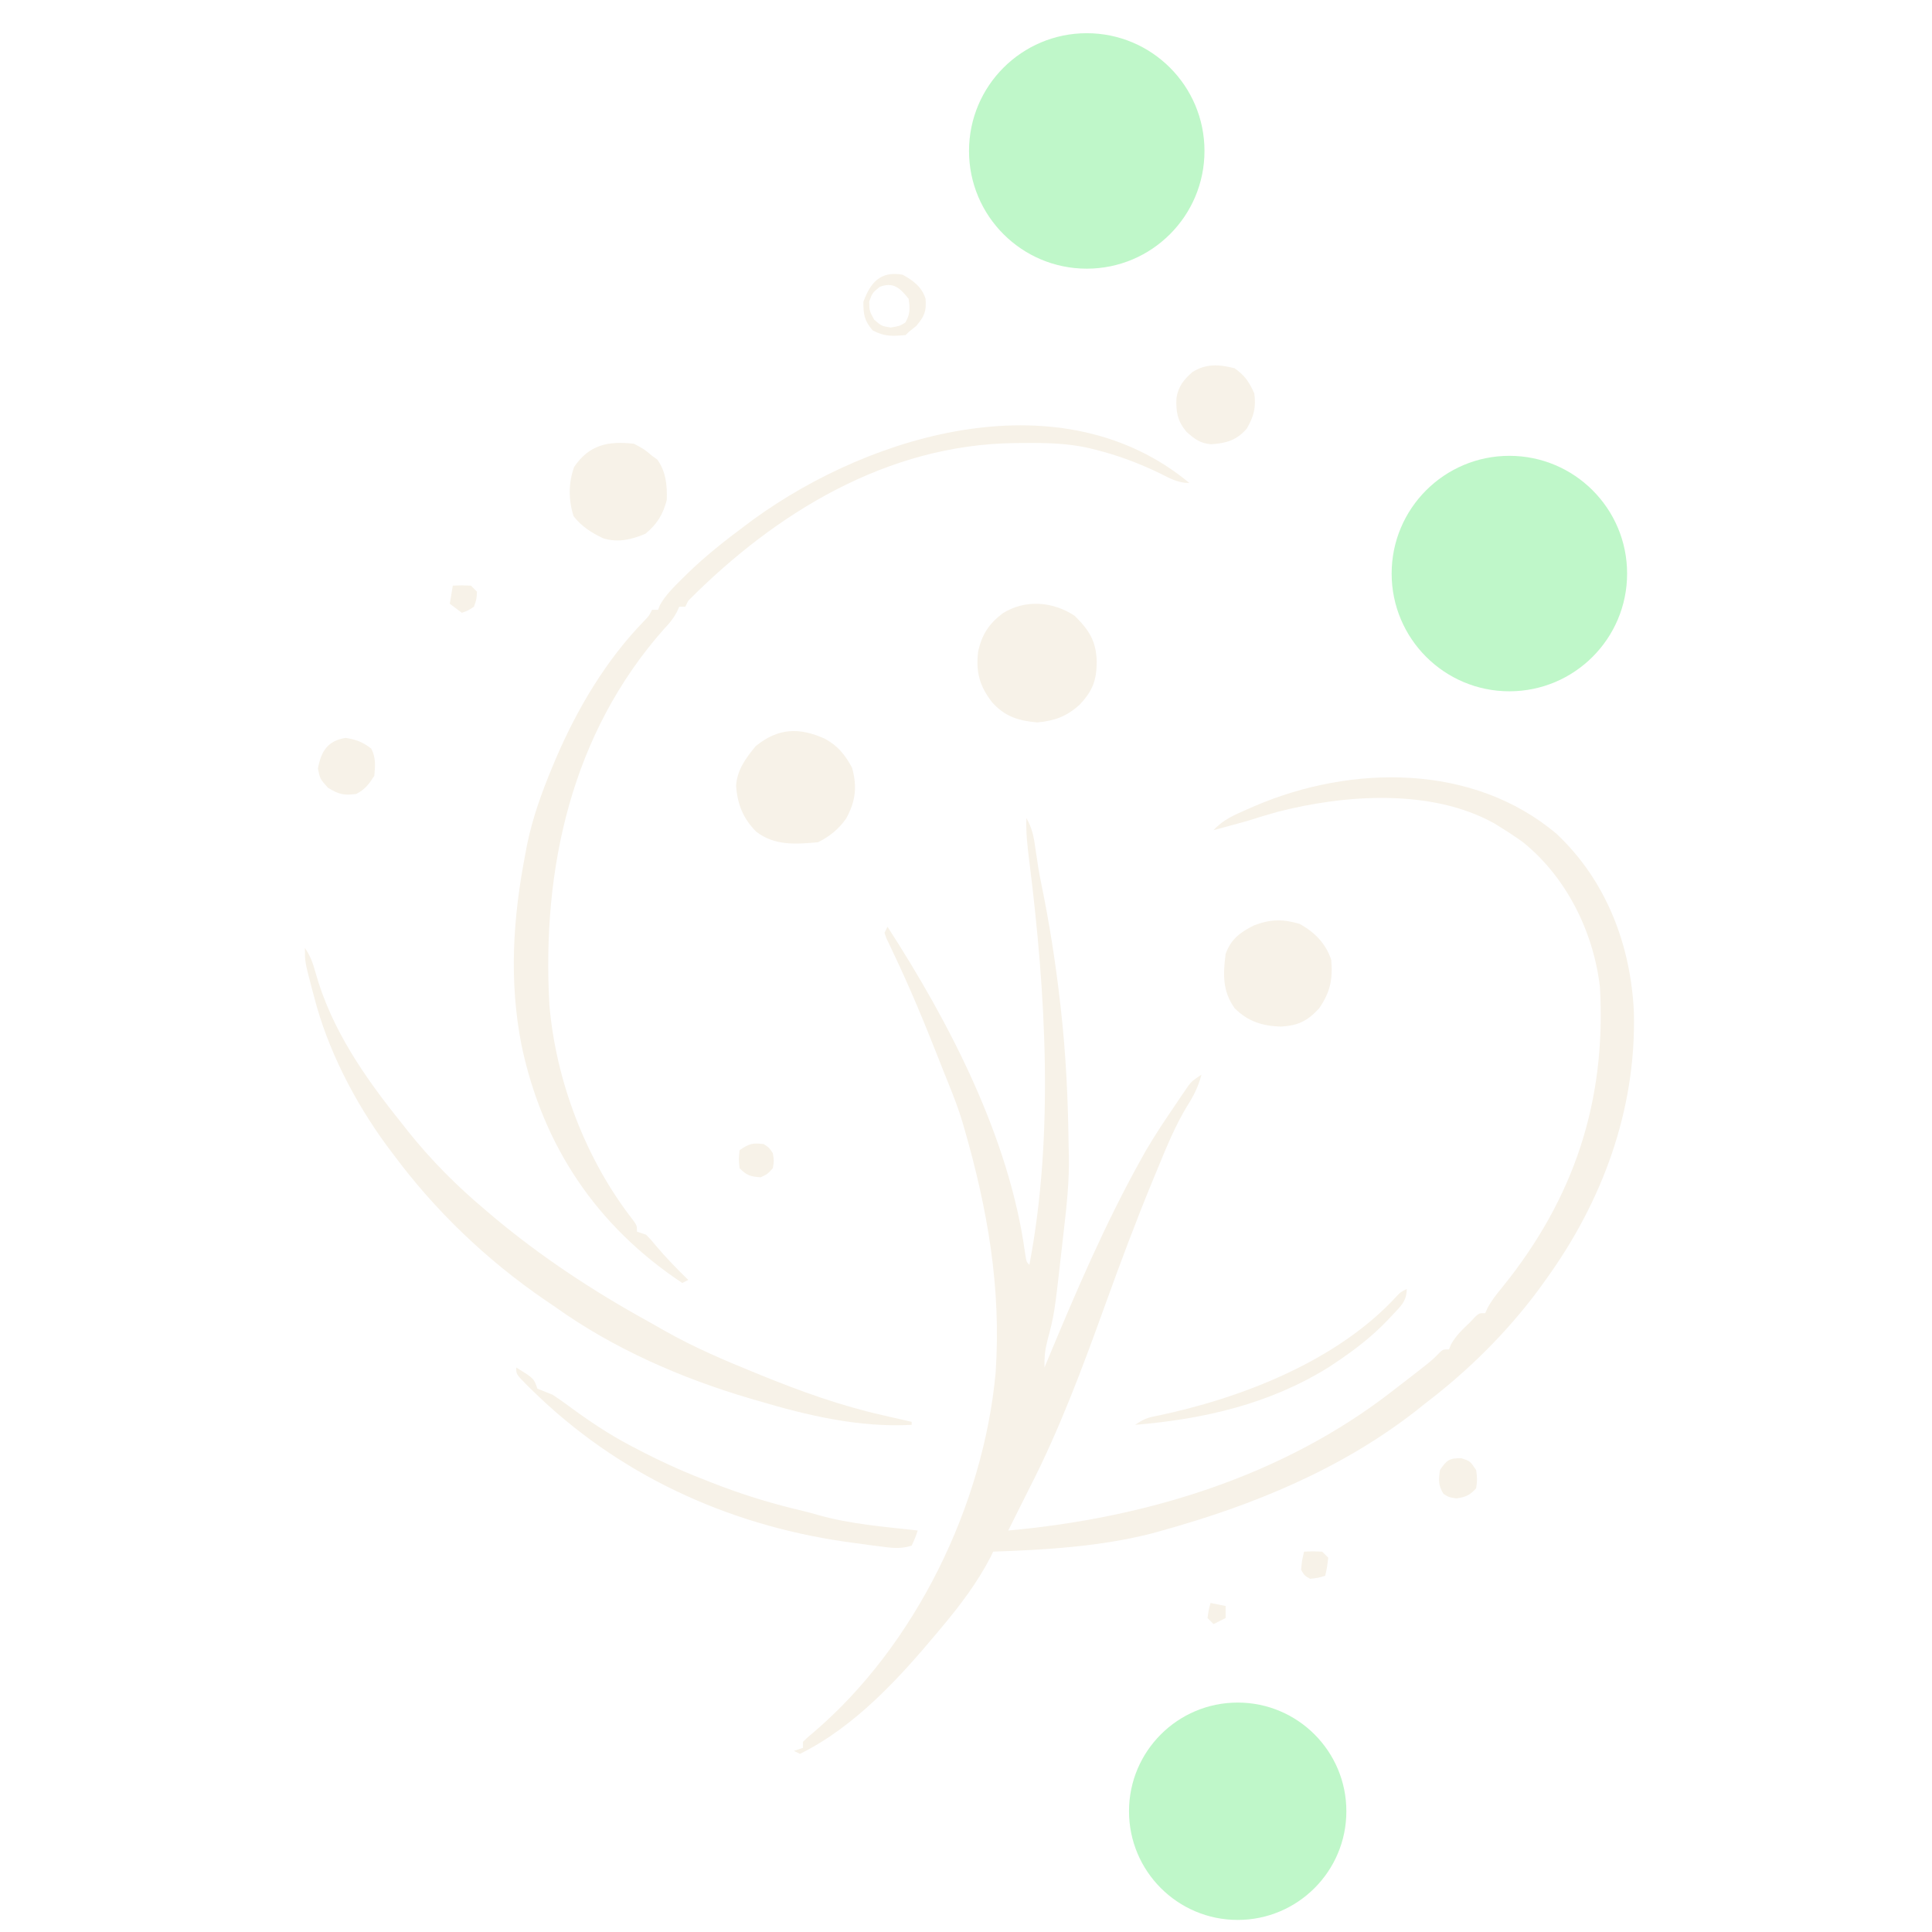
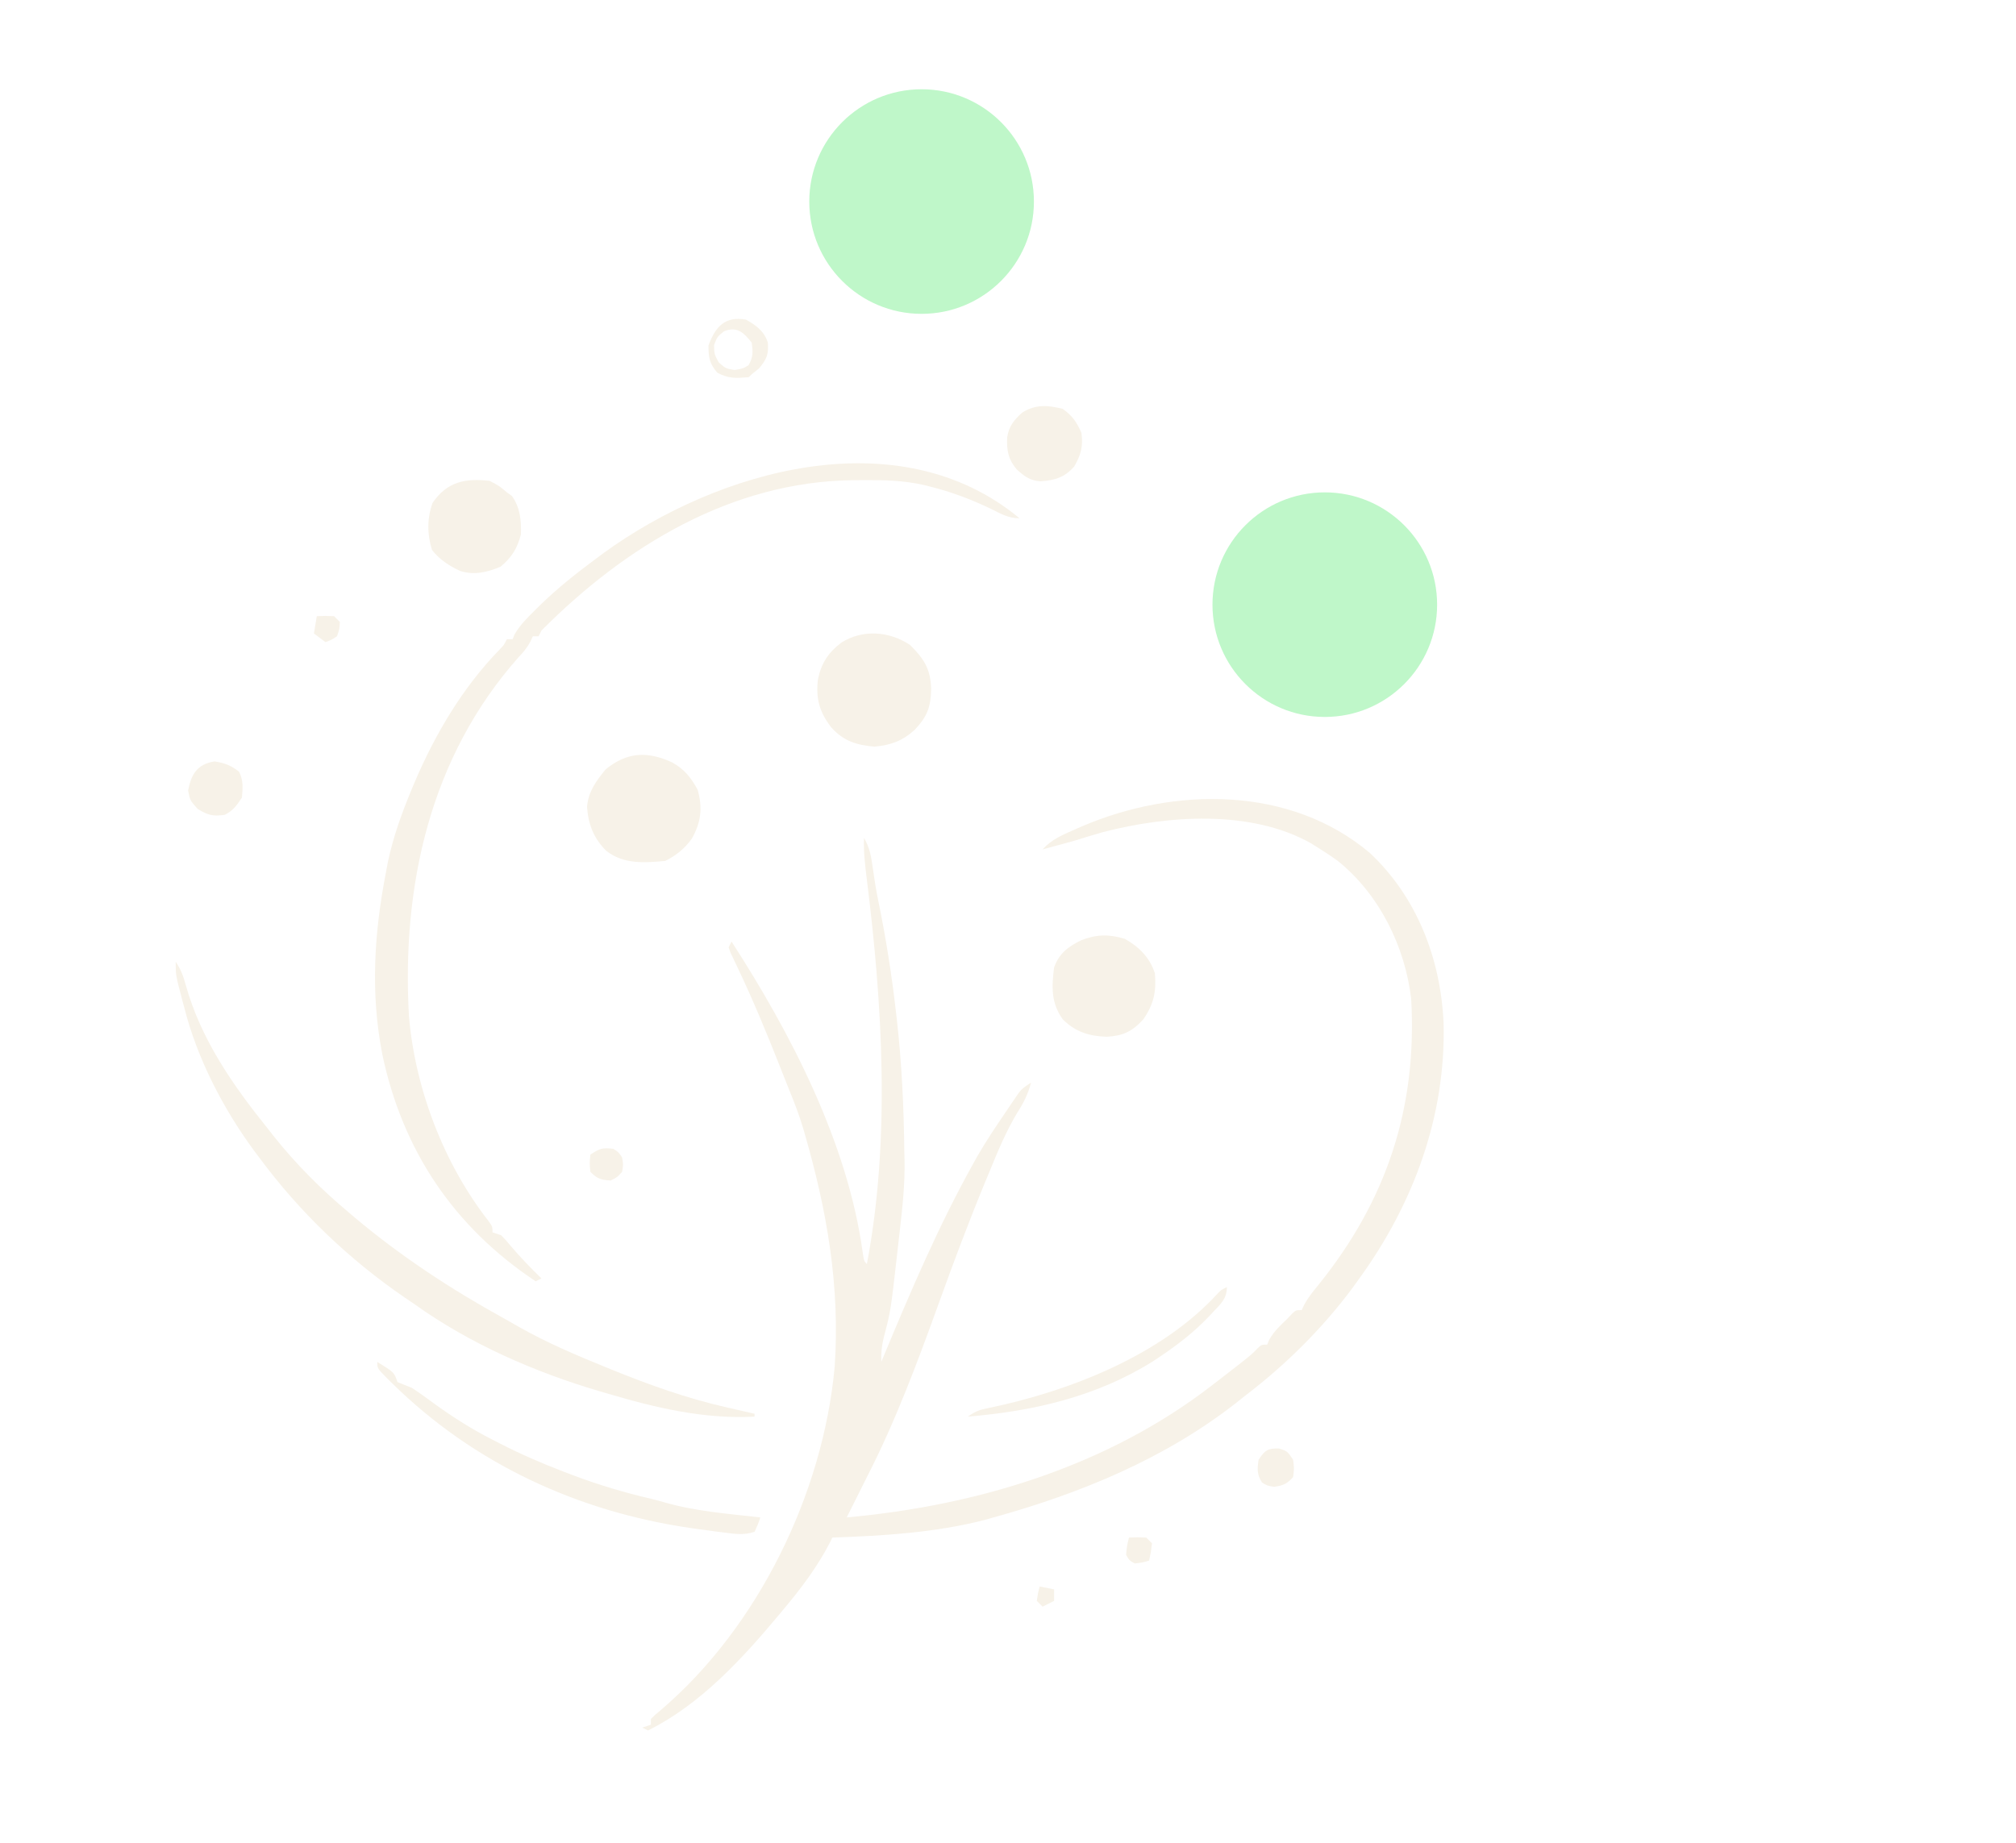
- <svg xmlns="http://www.w3.org/2000/svg" viewBox="-7 2 64 64" role="img" aria-labelledby="loreai-dark-title loreai-dark-desc">
+ <svg xmlns="http://www.w3.org/2000/svg" viewBox="-3 0 70 64" role="img" aria-labelledby="loreai-dark-title loreai-dark-desc">
  <g transform="translate(0 8) scale(0.1)">
    <path d="M0 0 C3.503 1.924 6.408 4.078 7.617 8.004 C7.885 12.149 7.28 13.663 4.562 16.938 C3.717 17.618 2.871 18.299 2 19 C1.67 19.33 1.34 19.66 1 20 C-3.474 20.373 -5.954 20.556 -9.938 18.438 C-12.668 15.21 -13 13.207 -13 9 C-10.612 2.463 -7.255 -1.28 0 0 Z M-7.625 4.062 C-10 6 -10 6 -11.062 8.875 C-11 12 -11 12 -9.438 14.875 C-7 17 -7 17 -3.938 17.5 C-1 17 -1 17 0.875 15.875 C2.555 13.076 2.457 11.202 2 8 C-0.77 4.466 -3.114 2.236 -7.625 4.062 Z " fill="#f7f2e8" transform="translate(229,31)" />
    <path d="M0 0 C3.441 2.489 4.754 4.458 6.5 8.312 C7.136 13.001 6.342 15.934 4 20 C0.616 23.881 -2.801 24.816 -7.785 25.164 C-11.412 24.895 -13.354 23.394 -16 21 C-18.967 17.439 -19.476 14.426 -19.289 9.926 C-18.708 6.055 -16.877 3.767 -14 1.25 C-9.386 -1.634 -5.111 -1.294 0 0 Z " fill="#f7f2e8" transform="translate(339,62)" />
    <path d="M0 0 C-3.854 0 -6.505 -1.574 -9.875 -3.25 C-16.733 -6.55 -23.599 -9.148 -31 -11 C-31.708 -11.178 -32.416 -11.356 -33.145 -11.54 C-40.196 -13.147 -47.038 -13.309 -54.25 -13.25 C-55.449 -13.243 -56.649 -13.235 -57.884 -13.227 C-100.03 -12.715 -136.919 9.717 -166 39 C-166.165 39.33 -166.165 39.33 -167 41 C-167.66 41 -168.32 41 -169 41 C-169.269 41.593 -169.539 42.186 -169.816 42.797 C-171 45 -172.217 46.45 -173.938 48.25 C-204.728 82.937 -214.56 127.795 -212 173 C-209.835 198.132 -199.918 224.211 -184.301 244.172 C-183 246 -183 246 -183 248 C-182.01 248.33 -181.02 248.66 -180 249 C-178.422 250.602 -178.422 250.602 -176.75 252.625 C-173.359 256.631 -169.761 260.342 -166 264 C-166.66 264.33 -167.32 264.66 -168 265 C-196.374 246.155 -214.232 219.575 -221.25 186.188 C-225.411 164.907 -224.092 144.167 -220 123 C-219.785 121.858 -219.569 120.716 -219.348 119.539 C-217.498 110.673 -214.479 102.334 -211 94 C-210.694 93.265 -210.387 92.53 -210.071 91.773 C-202.936 75.02 -193.342 58.742 -180.574 45.645 C-179 44 -179 44 -178 42 C-177.34 42 -176.68 42 -176 42 C-175.789 41.465 -175.577 40.93 -175.359 40.379 C-173.478 37.087 -170.924 34.585 -168.25 31.938 C-167.964 31.653 -167.964 31.653 -166.514 30.212 C-160.419 24.267 -153.838 19.059 -147 14 C-146.569 13.677 -146.569 13.677 -144.387 12.043 C-104.602 -16.803 -41.936 -34.782 0 0 Z " fill="#f7f2e8" transform="translate(324,100)" />
    <path d="M0 0 C3.438 1.812 3.438 1.812 6 4 C6.577 4.412 7.155 4.825 7.75 5.25 C10.627 9.278 11.04 13.839 10.875 18.625 C9.626 23.442 7.649 26.634 3.812 29.812 C-0.804 31.762 -5.323 32.839 -10.219 31.305 C-14.07 29.48 -17.348 27.395 -20 24 C-21.71 18.559 -21.731 13.04 -19.812 7.688 C-14.818 0.281 -8.442 -0.973 0 0 Z " fill="#f7f2e8" transform="translate(140,87)" />
    <path d="M0 0 C2.875 -0.125 2.875 -0.125 6 0 C6.66 0.66 7.32 1.32 8 2 C7.875 4.5 7.875 4.5 7 7 C4.938 8.312 4.938 8.312 3 9 C1.68 8.01 0.36 7.02 -1 6 C-0.67 4.02 -0.34 2.04 0 0 Z " fill="#f7f2e8" transform="translate(80,134)" />
    <path d="M0 0 C2.102 0.664 2.102 0.664 4.227 3.289 C5.255 7.257 5.217 9.722 4.102 13.664 C2.297 15.902 1.003 16.499 -1.801 17.012 C-3.978 17.17 -5.765 17.137 -7.898 16.664 C-10.273 14.472 -11.444 12.603 -12.836 9.727 C-12.935 6.471 -11.562 4.397 -9.898 1.664 C-6.155 -0.832 -4.319 -0.605 0 0 Z " fill="#f7f2e8" transform="translate(406.8984,134.3359)" />
    <path d="M0 0 C4.808 4.762 7.129 8.343 7.312 15.25 C7.239 21.441 5.945 24.898 1.609 29.465 C-2.683 33.361 -6.691 34.786 -12.375 35.312 C-18.605 34.775 -23.126 33.37 -27.375 28.625 C-31.442 23.331 -32.77 18.717 -32 12 C-30.83 6.332 -28.47 2.713 -23.883 -0.809 C-16.447 -5.514 -7.195 -4.797 0 0 Z " fill="#f7f2e8" transform="translate(286,144)" />
    <path d="M0 0 C4.288 2.361 6.62 5.275 8.938 9.562 C10.708 15.908 10.1 20.741 6.969 26.422 C4.546 29.879 1.474 32.357 -2.312 34.25 C-9.678 34.927 -16.659 35.458 -22.762 30.793 C-27.146 26.431 -29.036 21.679 -29.477 15.52 C-29.093 10.22 -26.285 6.433 -23 2.438 C-15.534 -3.639 -8.513 -3.877 0 0 Z " fill="#f7f2e8" transform="translate(203.3125,184.75)" />
    <path d="M0 0 C3.599 0.578 5.623 1.362 8.5 3.562 C10.05 6.663 9.79 9.141 9.5 12.562 C7.704 15.316 6.447 17.089 3.5 18.562 C-0.636 19.127 -2.26 18.709 -5.875 16.5 C-8.5 13.562 -8.5 13.562 -9.188 10.125 C-8.1 4.489 -6.075 0.976 0 0 Z " fill="#f7f2e8" transform="translate(44.5,184.4375)" />
    <path d="M0 0 C16.421 15.432 24.579 36.813 25.59 59.078 C26.402 91.377 15.146 121.797 -3.656 147.754 C-4.419 148.815 -5.183 149.876 -5.969 150.969 C-16.53 165.208 -29.539 178.052 -43.656 188.754 C-44.524 189.45 -45.391 190.146 -46.285 190.863 C-71.118 210.342 -100.47 222.389 -130.656 230.754 C-131.748 231.062 -132.84 231.37 -133.965 231.688 C-151.038 236.063 -169.099 237.153 -186.656 237.754 C-186.922 238.308 -187.187 238.863 -187.461 239.434 C-191.834 247.922 -197.537 255.467 -203.656 262.754 C-203.881 263.024 -203.881 263.024 -205.021 264.392 C-217.846 279.757 -232.414 295.7 -250.656 304.754 C-251.316 304.424 -251.976 304.094 -252.656 303.754 C-251.666 303.424 -250.676 303.094 -249.656 302.754 C-249.656 302.094 -249.656 301.434 -249.656 300.754 C-248.152 299.273 -248.152 299.273 -246.094 297.566 C-212.38 268.761 -189.86 222.388 -185.839 178.448 C-183.936 150.443 -188.491 124.355 -196.219 97.566 C-196.404 96.92 -196.59 96.274 -196.781 95.608 C-198.125 91.109 -199.793 86.782 -201.565 82.434 C-202.695 79.659 -203.791 76.872 -204.883 74.082 C-209.491 62.383 -214.278 50.835 -219.696 39.483 C-220.099 38.625 -220.502 37.767 -220.918 36.883 C-221.279 36.131 -221.639 35.379 -222.01 34.604 C-222.224 33.993 -222.437 33.383 -222.656 32.754 C-222.326 32.094 -221.996 31.434 -221.656 30.754 C-201.093 62.561 -181.346 100.65 -176.125 138.617 C-175.656 141.754 -175.656 141.754 -174.656 142.754 C-166.429 99.515 -169.257 52.454 -174.691 9.045 C-175.29 4.25 -175.839 -0.4 -175.656 -5.246 C-173.726 -1.917 -173.168 1.083 -172.656 4.879 C-172.098 8.779 -171.521 12.646 -170.719 16.504 C-168.054 29.403 -166.02 42.358 -164.531 55.441 C-164.446 56.183 -164.36 56.925 -164.272 57.689 C-162.524 73.037 -161.835 88.307 -161.656 103.754 C-161.63 104.703 -161.604 105.652 -161.577 106.629 C-161.421 114.964 -162.293 123.116 -163.255 131.381 C-163.531 133.749 -163.795 136.119 -164.059 138.488 C-166.377 159.068 -166.377 159.068 -168.781 168.191 C-169.541 171.284 -169.732 173.616 -169.656 176.754 C-169.386 176.102 -169.115 175.451 -168.837 174.78 C-159.365 152.02 -149.68 129.305 -137.656 107.754 C-137.161 106.866 -136.666 105.978 -136.156 105.062 C-133.008 99.634 -129.489 94.446 -125.969 89.254 C-125.493 88.546 -125.016 87.838 -124.526 87.109 C-124.298 86.777 -124.298 86.777 -123.145 85.098 C-122.738 84.501 -122.331 83.905 -121.911 83.291 C-120.656 81.754 -120.656 81.754 -117.656 79.754 C-118.679 83.641 -120.198 86.717 -122.348 90.066 C-126.272 96.529 -129.107 103.405 -131.969 110.379 C-132.54 111.758 -133.112 113.137 -133.684 114.515 C-139.397 128.347 -144.624 142.346 -149.703 156.422 C-157.088 176.881 -164.713 197.379 -174.656 216.754 C-175.932 219.293 -177.2 221.836 -178.469 224.379 C-179.079 225.6 -179.69 226.822 -180.301 228.043 C-180.748 228.938 -181.195 229.832 -181.656 230.754 C-136.327 226.659 -91.007 212.952 -54.656 184.754 C-54.071 184.303 -53.487 183.852 -52.884 183.388 C-41.425 174.541 -41.425 174.541 -38.875 171.93 C-37.656 170.754 -37.656 170.754 -35.656 170.754 C-35.429 170.197 -35.202 169.64 -34.969 169.066 C-33.289 166.107 -31.115 164.093 -28.656 161.754 C-28.099 161.156 -27.543 160.558 -26.969 159.941 C-25.656 158.754 -25.656 158.754 -23.656 158.754 C-23.402 158.189 -23.148 157.625 -22.887 157.043 C-21.496 154.456 -19.843 152.39 -17.969 150.129 C5.807 120.709 16.461 88.555 14.344 50.754 C12.234 32.517 3.303 14.409 -11.109 2.773 C-13.575 1 -16.072 -0.651 -18.656 -2.246 C-18.968 -2.441 -18.968 -2.441 -20.543 -3.426 C-41.455 -15.129 -70.231 -13.061 -92.637 -7.262 C-95.996 -6.309 -99.325 -5.289 -102.656 -4.246 C-104.779 -3.653 -106.903 -3.069 -109.031 -2.496 C-109.926 -2.254 -110.82 -2.011 -111.742 -1.762 C-112.374 -1.592 -113.005 -1.421 -113.656 -1.246 C-110.414 -4.776 -106.737 -6.281 -102.406 -8.184 C-101.603 -8.537 -100.799 -8.89 -99.972 -9.254 C-67.861 -23.001 -27.638 -23.37 0 0 Z " fill="#f7f2e8" transform="translate(445.6562,216.2461)" />
    <path d="M0 0 C4.999 2.817 8.605 6.441 10.438 11.938 C10.978 18.318 10.084 22.621 6.438 27.938 C2.524 32.215 -0.614 33.685 -6.258 34.008 C-12.332 33.823 -17.173 32.327 -21.562 27.938 C-25.633 22.263 -25.42 16.687 -24.562 9.938 C-22.823 5.072 -19.722 2.748 -15.188 0.5 C-9.741 -1.592 -5.62 -1.676 0 0 Z " fill="#f7f2e8" transform="translate(360.5625,246.0625)" />
    <path d="M0 0 C1.836 2.754 2.627 4.942 3.495 8.089 C8.757 26.975 19.836 42.875 32 58 C32.675 58.861 33.351 59.722 34.047 60.609 C41.793 70.333 50.467 79.026 60 87 C60.761 87.65 61.521 88.299 62.305 88.969 C78.282 102.372 95.613 113.765 113.863 123.816 C115.745 124.859 117.61 125.924 119.473 127 C129.017 132.383 138.987 136.634 149.125 140.75 C149.797 141.024 150.469 141.298 151.161 141.581 C164.321 146.929 177.55 151.696 191.438 154.812 C191.904 154.92 191.904 154.92 194.268 155.467 C196.51 155.984 198.754 156.495 201 157 C201 157.33 201 157.66 201 158 C183.659 158.952 166.511 154.916 150 150 C149.109 149.742 148.218 149.483 147.3 149.217 C124.735 142.577 102.19 132.736 83 119 C81.866 118.227 80.73 117.456 79.594 116.688 C60.158 103.38 42.983 86.934 29 68 C28.367 67.162 27.734 66.324 27.082 65.461 C16.395 50.836 7.467 33.589 3 16 C2.723 14.966 2.446 13.932 2.16 12.867 C0 4.605 0 4.605 0 0 Z " fill="#f7f2e8" transform="translate(31,254)" />
    <path d="M0 0 C1.812 1.188 1.812 1.188 3 3 C3.438 5.5 3.438 5.5 3 8 C1.312 9.875 1.312 9.875 -1 11 C-4.37 10.759 -5.588 10.412 -8 8 C-8.312 5 -8.312 5 -8 2 C-4.767 -0.155 -3.748 -0.469 0 0 Z " fill="#f7f2e8" transform="translate(183,319)" />
    <path d="M0 0 C0 4.092 -2.095 5.783 -4.75 8.625 C-5.244 9.157 -5.739 9.689 -6.248 10.237 C-11.32 15.549 -16.902 19.909 -23 24 C-23.898 24.603 -24.797 25.207 -25.723 25.828 C-45.368 38.096 -67.227 43.119 -90 45 C-87.25 43.167 -86.082 42.656 -82.992 42.062 C-55.08 36.296 -22.976 23.902 -3.234 2.277 C-2 1 -2 1 0 0 Z " fill="#f7f2e8" transform="translate(396,367)" />
    <path d="M0 0 C5.875 3.625 5.875 3.625 7 7 C8.665 7.671 10.332 8.336 12 9 C14.788 10.805 17.446 12.787 20.125 14.75 C26.539 19.359 32.941 23.438 40 27 C40.888 27.459 41.775 27.918 42.69 28.391 C49.836 32.045 57.067 35.199 64.562 38.062 C65.126 38.278 65.126 38.278 67.977 39.371 C76.89 42.72 85.824 45.387 95.091 47.542 C96.735 47.936 98.363 48.39 99.988 48.855 C110.708 51.912 121.955 52.75 133 54 C132.187 56.438 132.187 56.438 131 59 C127.26 60.247 124.199 59.741 120.375 59.25 C119.997 59.202 119.997 59.202 118.083 58.962 C115.72 58.655 113.36 58.332 111 58 C110.3 57.902 109.599 57.804 108.878 57.703 C69.567 51.988 33.5 35.32 5.188 7.438 C4.665 6.925 4.143 6.412 3.604 5.883 C0 2.246 0 2.246 0 0 Z " fill="#f7f2e8" transform="translate(101,393)" />
    <path d="M0 0 C2.875 0.938 2.875 0.938 4.875 3.938 C5.25 6.938 5.25 6.938 4.875 9.938 C2.758 12.29 1.435 12.856 -1.688 13.312 C-4.125 12.938 -4.125 12.938 -5.938 11.812 C-7.703 9.024 -7.587 7.17 -7.125 3.938 C-4.919 0.628 -4.019 -0.08 0 0 Z " fill="#f7f2e8" transform="translate(414.125,423.0625)" />
    <path d="M0 0 C2.875 -0.125 2.875 -0.125 6 0 C6.66 0.66 7.32 1.32 8 2 C7.625 5.125 7.625 5.125 7 8 C4.688 8.688 4.688 8.688 2 9 C0.125 7.938 0.125 7.938 -1 6 C-0.688 2.812 -0.688 2.812 0 0 Z " fill="#f7f2e8" transform="translate(362,454)" />
    <path d="M0 0 C1.65 0.33 3.3 0.66 5 1 C5 2.32 5 3.64 5 5 C4.34 5.33 4.34 5.33 1 7 C0.34 6.34 -0.32 5.68 -1 5 C-0.625 2.375 -0.625 2.375 0 0 Z " fill="#f7f2e8" transform="translate(331,471)" />
  </g>
  <g fill="#bff7c9">
    <circle cx="29" cy="7" r="3.9" />
    <circle cx="43" cy="21" r="3.9" />
-     <circle cx="34" cy="62" r="3.6" />
  </g>
</svg>
